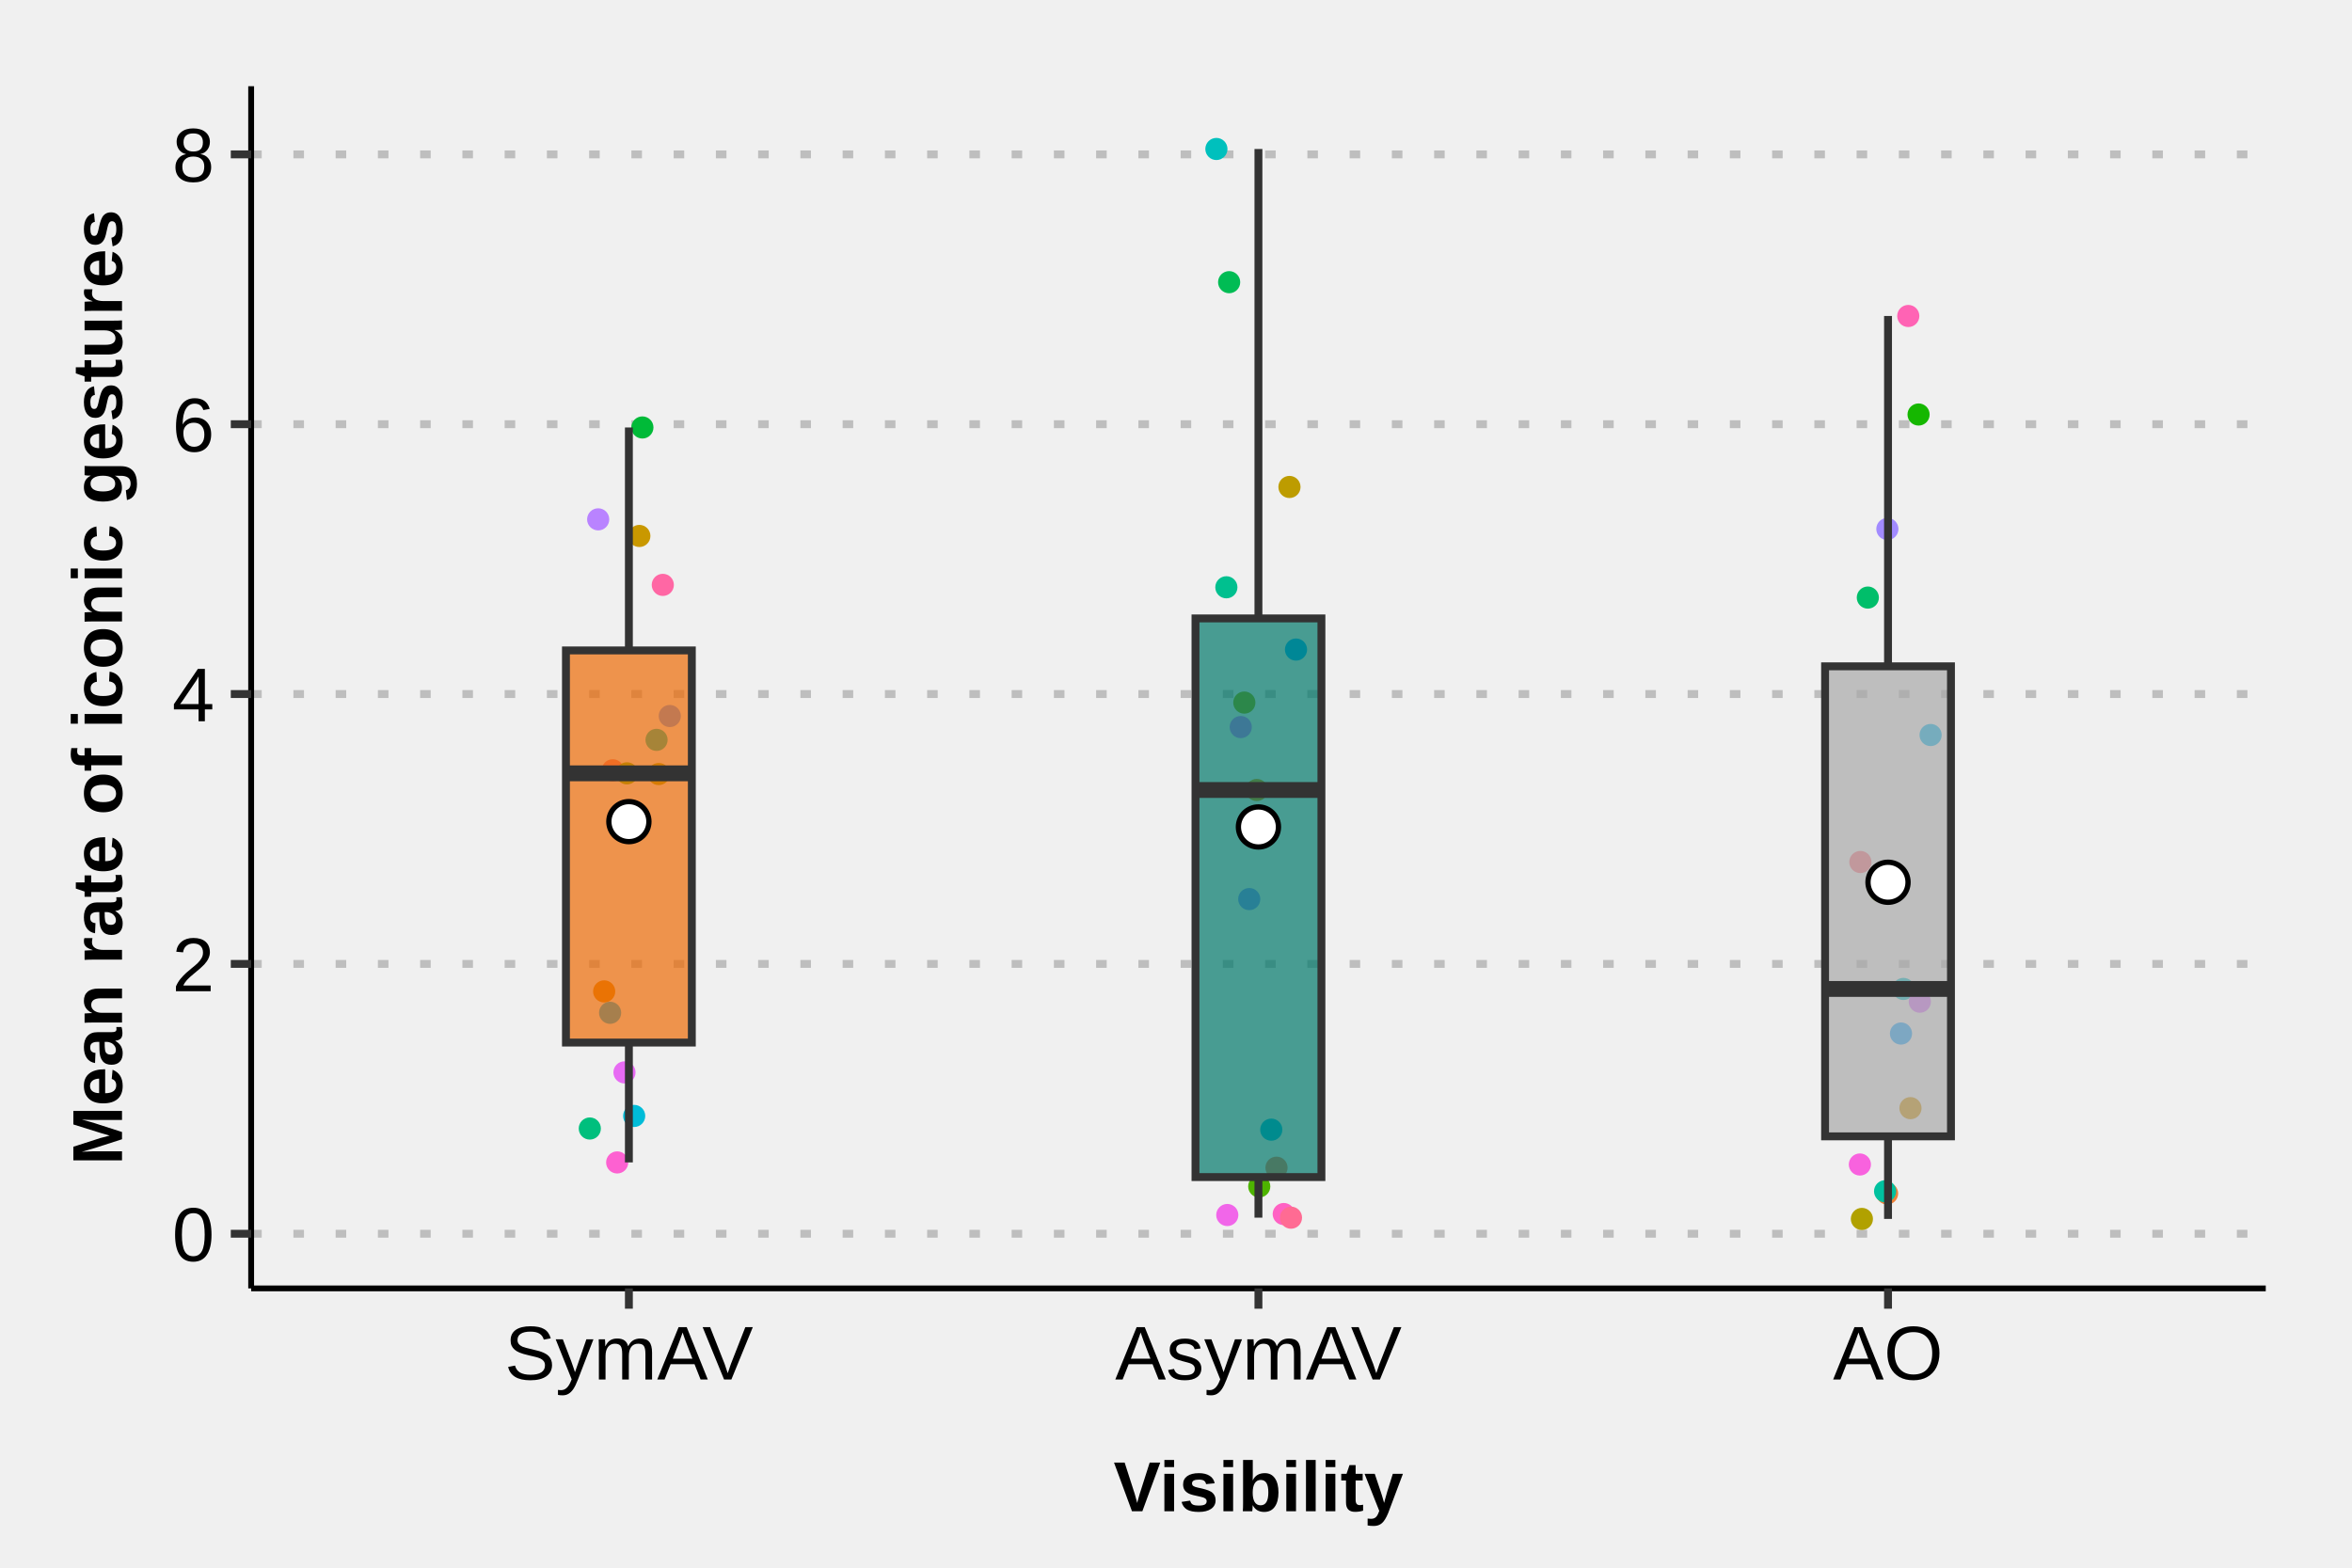
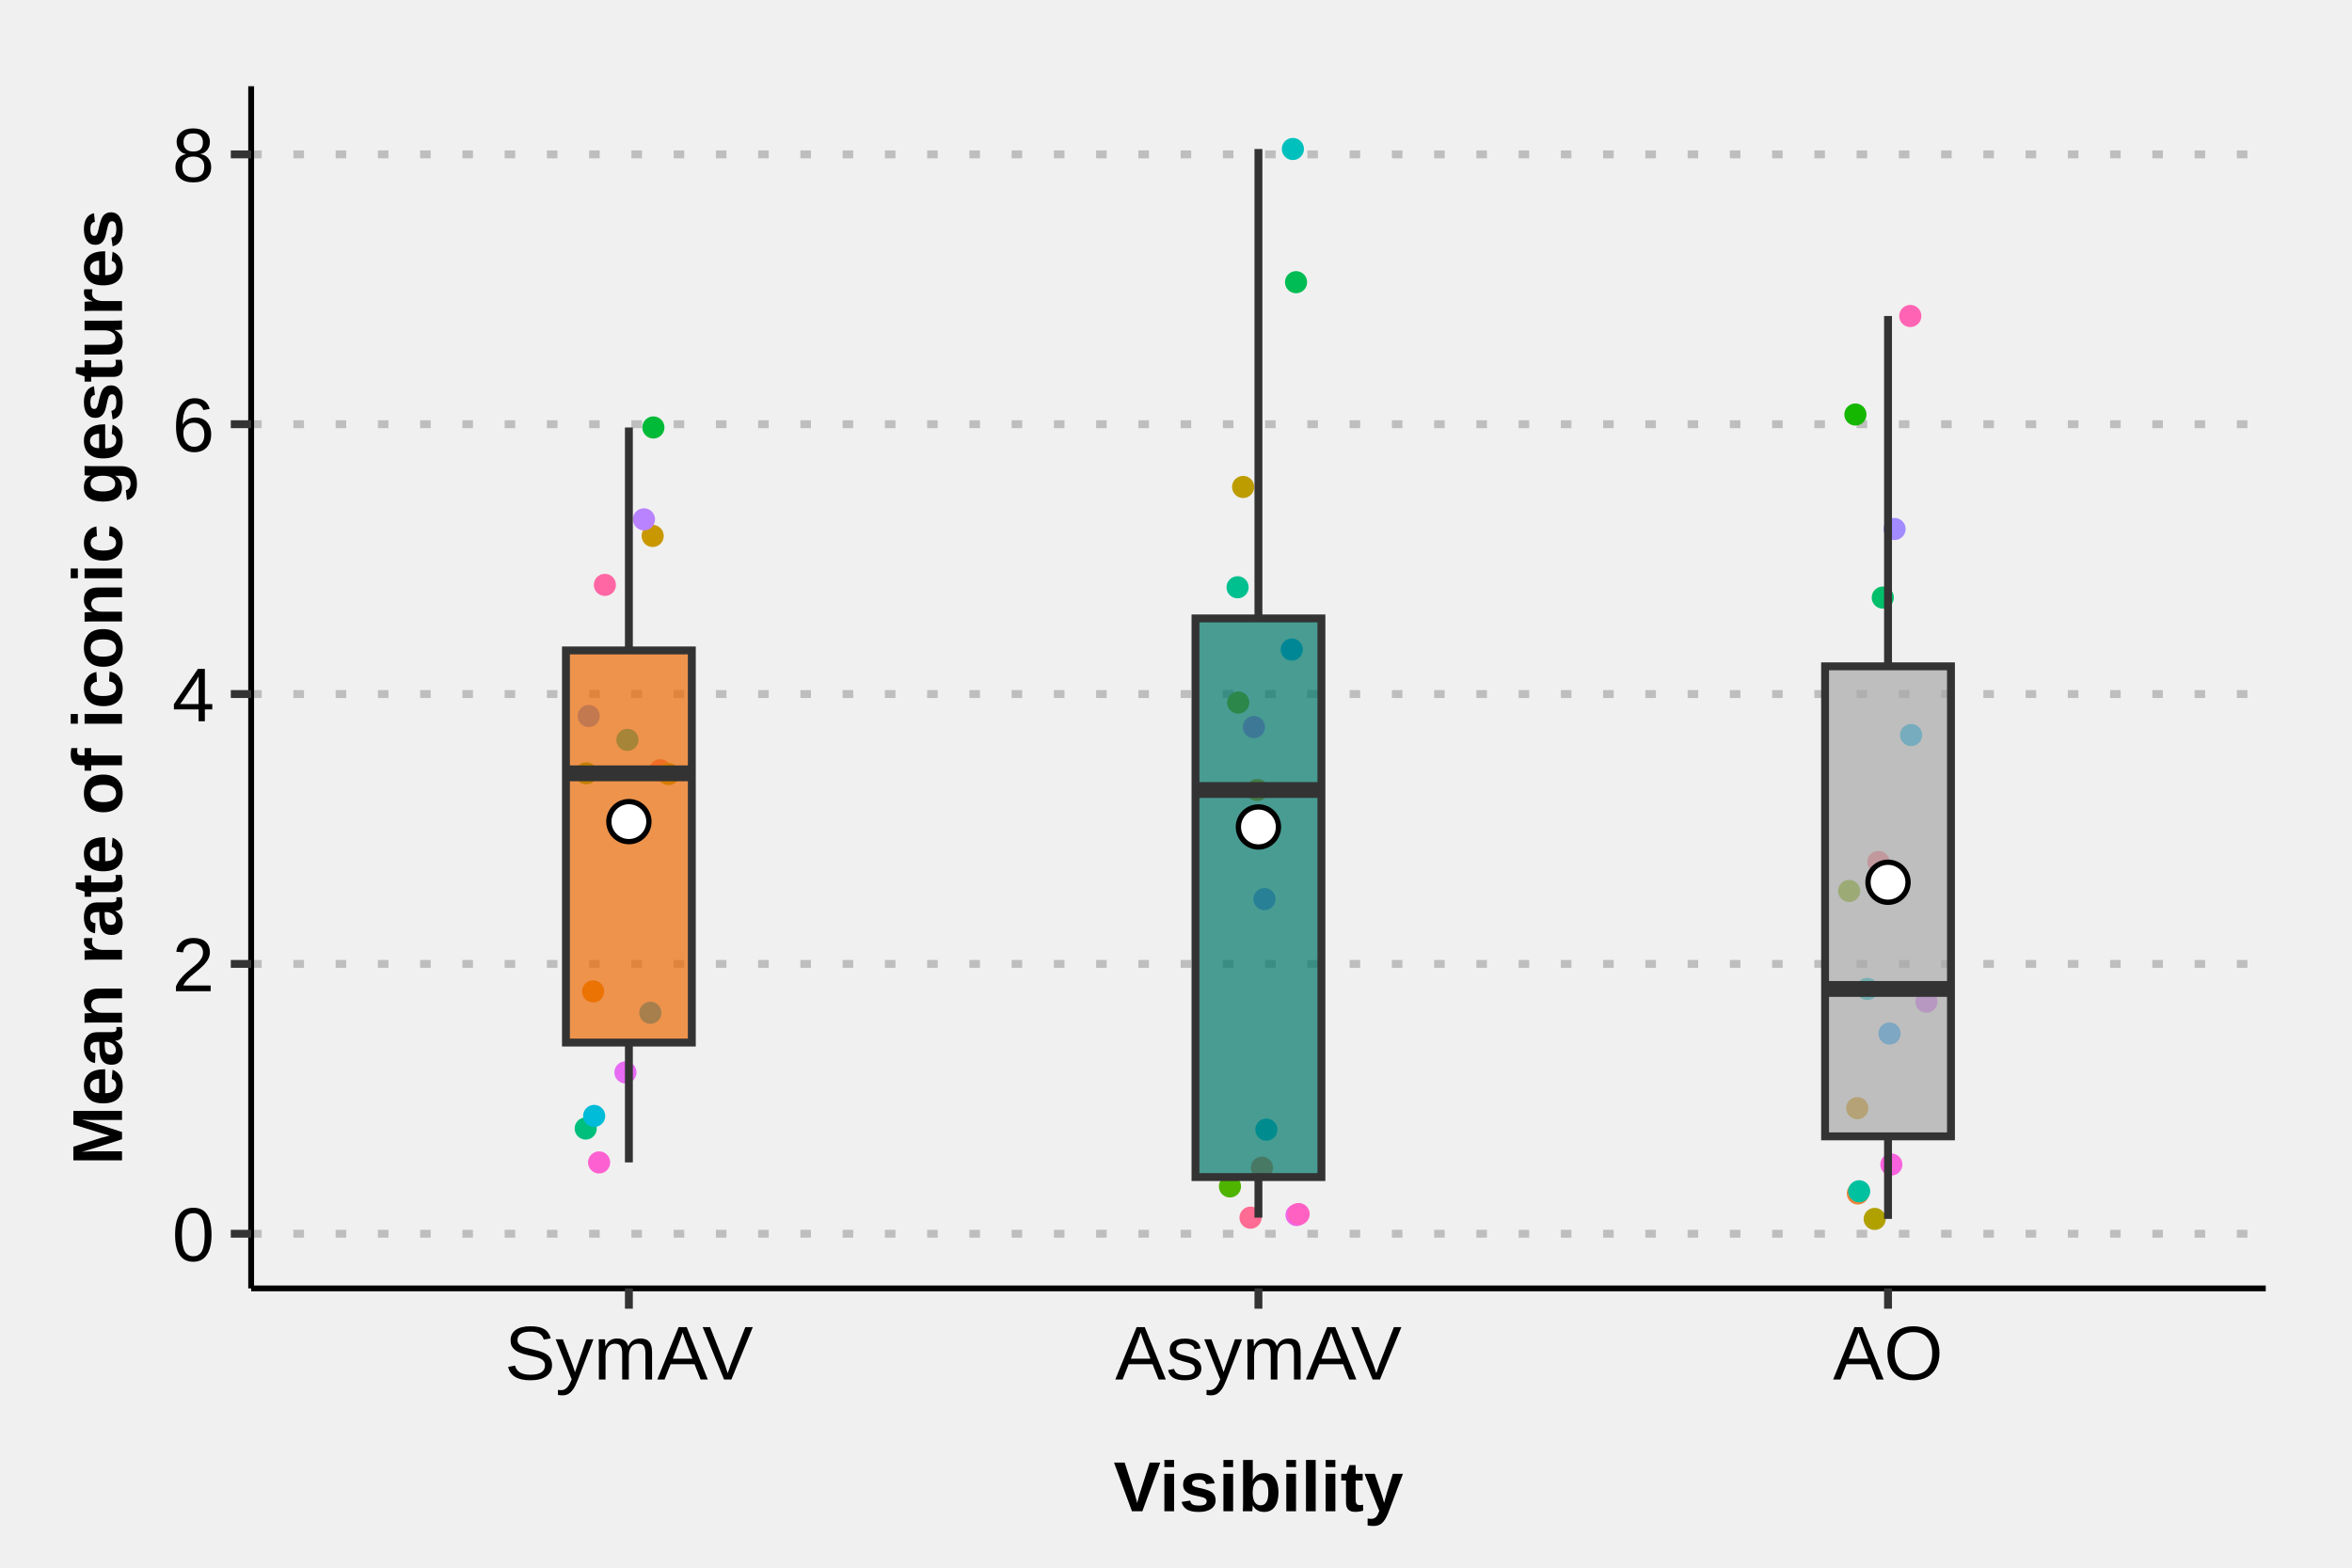
<svg xmlns="http://www.w3.org/2000/svg" width="432.00pt" height="288.00pt" viewBox="0 0 432.00 288.00">
  <g class="svglite">
    <defs>
      <style type="text/css">
    .svglite line, .svglite polyline, .svglite polygon, .svglite path, .svglite rect, .svglite circle {
      fill: none;
      stroke: #000000;
      stroke-linecap: round;
      stroke-linejoin: round;
      stroke-miterlimit: 10.00;
    }
    .svglite text {
      white-space: pre;
    }
    .svglite g.glyphgroup path {
      fill: inherit;
      stroke: none;
    }
  </style>
    </defs>
    <rect width="100%" height="100%" style="stroke: none; fill: none;" />
    <defs>
      <clipPath id="cpMC4wMHw0MzIuMDB8MC4wMHwyODguMDA=">
        <rect x="0.00" y="0.00" width="432.00" height="288.00" />
      </clipPath>
    </defs>
    <g clip-path="url(#cpMC4wMHw0MzIuMDB8MC4wMHwyODguMDA=)">
</g>
    <defs>
      <clipPath id="cpNDYuMTN8NDE2LjE2fDE1Ljg0fDIzNi42OQ==">
        <rect x="46.13" y="15.84" width="370.03" height="220.85" />
      </clipPath>
    </defs>
    <g clip-path="url(#cpNDYuMTN8NDE2LjE2fDE1Ljg0fDIzNi42OQ==)">
      <polyline points="46.13,226.65 416.16,226.65 " style="stroke-width: 1.45; stroke: #BEBEBE; stroke-dasharray: 1.94,5.82; stroke-linecap: butt;" />
      <polyline points="46.13,177.08 416.16,177.08 " style="stroke-width: 1.45; stroke: #BEBEBE; stroke-dasharray: 1.94,5.82; stroke-linecap: butt;" />
      <polyline points="46.13,127.50 416.16,127.50 " style="stroke-width: 1.45; stroke: #BEBEBE; stroke-dasharray: 1.94,5.82; stroke-linecap: butt;" />
      <polyline points="46.13,77.93 416.16,77.93 " style="stroke-width: 1.45; stroke: #BEBEBE; stroke-dasharray: 1.94,5.82; stroke-linecap: butt;" />
      <polyline points="46.13,28.36 416.16,28.36 " style="stroke-width: 1.45; stroke: #BEBEBE; stroke-dasharray: 1.94,5.82; stroke-linecap: butt;" />
-       <circle cx="112.55" cy="141.51" r="1.55" style="stroke-width: 0.97; stroke: #F8766D; fill: #F8766D;" />
-       <circle cx="234.46" cy="214.52" r="1.55" style="stroke-width: 0.97; stroke: #F27C56; fill: #F27C56;" />
-       <circle cx="346.61" cy="219.25" r="1.55" style="stroke-width: 0.97; stroke: #EC823A; fill: #EC823A;" />
-       <circle cx="110.97" cy="182.13" r="1.55" style="stroke-width: 0.97; stroke: #E58700; fill: #E58700;" />
-       <circle cx="230.83" cy="145.13" r="1.55" style="stroke-width: 0.97; stroke: #DC8D00; fill: #DC8D00;" />
-       <circle cx="350.90" cy="203.58" r="1.55" style="stroke-width: 0.97; stroke: #D39200; fill: #D39200;" />
-       <circle cx="117.43" cy="98.46" r="1.55" style="stroke-width: 0.97; stroke: #C99800; fill: #C99800;" />
-       <circle cx="236.84" cy="89.46" r="1.55" style="stroke-width: 0.97; stroke: #BD9C00; fill: #BD9C00;" />
-       <circle cx="341.98" cy="223.93" r="1.55" style="stroke-width: 0.97; stroke: #B1A100; fill: #B1A100;" />
-       <circle cx="120.99" cy="142.20" r="1.55" style="stroke-width: 0.97; stroke: #A3A500; fill: #A3A500;" />
-       <circle cx="228.55" cy="129.07" r="1.55" style="stroke-width: 0.97; stroke: #93AA00; fill: #93AA00;" />
-       <circle cx="345.24" cy="163.68" r="1.55" style="stroke-width: 0.97; stroke: #81AD00; fill: #81AD00;" />
-       <circle cx="115.15" cy="142.07" r="1.55" style="stroke-width: 0.97; stroke: #6BB100; fill: #6BB100;" />
-       <circle cx="231.29" cy="217.96" r="1.55" style="stroke-width: 0.97; stroke: #4EB400; fill: #4EB400;" />
-       <circle cx="352.39" cy="76.15" r="1.55" style="stroke-width: 0.97; stroke: #15B700; fill: #15B700;" />
-       <circle cx="117.99" cy="78.53" r="1.55" style="stroke-width: 0.97; stroke: #00BA38; fill: #00BA38;" />
-       <circle cx="225.76" cy="51.84" r="1.55" style="stroke-width: 0.97; stroke: #00BC54; fill: #00BC54;" />
-       <circle cx="343.07" cy="109.78" r="1.55" style="stroke-width: 0.97; stroke: #00BE6A; fill: #00BE6A;" />
-       <circle cx="108.33" cy="207.32" r="1.55" style="stroke-width: 0.97; stroke: #00BF7D; fill: #00BF7D;" />
-       <circle cx="225.25" cy="107.89" r="1.55" style="stroke-width: 0.97; stroke: #00C08F; fill: #00C08F;" />
-       <circle cx="346.24" cy="218.85" r="1.55" style="stroke-width: 0.97; stroke: #00C19F; fill: #00C19F;" />
-       <circle cx="120.59" cy="135.92" r="1.55" style="stroke-width: 0.97; stroke: #00C0AF; fill: #00C0AF;" />
-       <circle cx="223.42" cy="27.37" r="1.55" style="stroke-width: 0.97; stroke: #00C0BD; fill: #00C0BD;" />
-       <circle cx="349.61" cy="181.68" r="1.55" style="stroke-width: 0.97; stroke: #00BECB; fill: #00BECB;" />
-       <circle cx="116.48" cy="205.01" r="1.55" style="stroke-width: 0.97; stroke: #00BCD8; fill: #00BCD8;" />
-       <circle cx="233.50" cy="207.53" r="1.55" style="stroke-width: 0.97; stroke: #00B9E3; fill: #00B9E3;" />
-       <circle cx="354.60" cy="135.03" r="1.55" style="stroke-width: 0.97; stroke: #00B5EE; fill: #00B5EE;" />
-       <circle cx="112.06" cy="186.06" r="1.55" style="stroke-width: 0.97; stroke: #00B0F6; fill: #00B0F6;" />
-       <circle cx="238.04" cy="119.33" r="1.55" style="stroke-width: 0.97; stroke: #00AAFE; fill: #00AAFE;" />
-       <circle cx="349.16" cy="189.87" r="1.55" style="stroke-width: 0.97; stroke: #18A3FF; fill: #18A3FF;" />
-       <circle cx="123.02" cy="131.54" r="1.55" style="stroke-width: 0.97; stroke: #619CFF; fill: #619CFF;" />
-       <circle cx="229.45" cy="165.17" r="1.55" style="stroke-width: 0.97; stroke: #8694FF; fill: #8694FF;" />
-       <circle cx="346.66" cy="97.18" r="1.55" style="stroke-width: 0.97; stroke: #A28BFF; fill: #A28BFF;" />
-       <circle cx="109.87" cy="95.41" r="1.55" style="stroke-width: 0.97; stroke: #B983FF; fill: #B983FF;" />
-       <circle cx="227.89" cy="133.57" r="1.55" style="stroke-width: 0.97; stroke: #CB7AFF; fill: #CB7AFF;" />
-       <circle cx="352.62" cy="184.02" r="1.55" style="stroke-width: 0.97; stroke: #DB72FB; fill: #DB72FB;" />
-       <circle cx="114.70" cy="197.01" r="1.55" style="stroke-width: 0.97; stroke: #E76BF3; fill: #E76BF3;" />
-       <circle cx="225.42" cy="223.21" r="1.55" style="stroke-width: 0.97; stroke: #F166E9; fill: #F166E9;" />
-       <circle cx="341.61" cy="213.93" r="1.55" style="stroke-width: 0.97; stroke: #F862DE; fill: #F862DE;" />
-       <circle cx="113.36" cy="213.55" r="1.55" style="stroke-width: 0.97; stroke: #FD61D1; fill: #FD61D1;" />
-       <circle cx="235.79" cy="223.03" r="1.55" style="stroke-width: 0.97; stroke: #FF61C3; fill: #FF61C3;" />
-       <circle cx="350.50" cy="58.05" r="1.55" style="stroke-width: 0.97; stroke: #FF63B4; fill: #FF63B4;" />
-       <circle cx="121.74" cy="107.45" r="1.55" style="stroke-width: 0.97; stroke: #FF67A4; fill: #FF67A4;" />
-       <circle cx="237.12" cy="223.70" r="1.55" style="stroke-width: 0.97; stroke: #FF6B93; fill: #FF6B93;" />
-       <circle cx="341.70" cy="158.36" r="1.55" style="stroke-width: 0.97; stroke: #FC7181; fill: #FC7181;" />
+       <circle cx="121.25" cy="141.51" r="1.55" style="stroke-width: 0.97; stroke: #F8766D; fill: #F8766D;" />
+       <circle cx="231.78" cy="214.52" r="1.55" style="stroke-width: 0.97; stroke: #F27C56; fill: #F27C56;" />
+       <circle cx="341.24" cy="219.25" r="1.55" style="stroke-width: 0.97; stroke: #EC823A; fill: #EC823A;" />
+       <circle cx="108.94" cy="182.13" r="1.55" style="stroke-width: 0.97; stroke: #E58700; fill: #E58700;" />
+       <circle cx="230.92" cy="145.13" r="1.55" style="stroke-width: 0.97; stroke: #DC8D00; fill: #DC8D00;" />
+       <circle cx="341.13" cy="203.58" r="1.55" style="stroke-width: 0.97; stroke: #D39200; fill: #D39200;" />
+       <circle cx="119.88" cy="98.46" r="1.55" style="stroke-width: 0.97; stroke: #C99800; fill: #C99800;" />
+       <circle cx="228.33" cy="89.46" r="1.55" style="stroke-width: 0.97; stroke: #BD9C00; fill: #BD9C00;" />
+       <circle cx="344.33" cy="223.93" r="1.55" style="stroke-width: 0.97; stroke: #B1A100; fill: #B1A100;" />
+       <circle cx="122.79" cy="142.20" r="1.55" style="stroke-width: 0.97; stroke: #A3A500; fill: #A3A500;" />
+       <circle cx="227.43" cy="129.07" r="1.55" style="stroke-width: 0.97; stroke: #93AA00; fill: #93AA00;" />
+       <circle cx="339.64" cy="163.68" r="1.55" style="stroke-width: 0.97; stroke: #81AD00; fill: #81AD00;" />
+       <circle cx="107.67" cy="142.07" r="1.55" style="stroke-width: 0.97; stroke: #6BB100; fill: #6BB100;" />
+       <circle cx="225.91" cy="217.96" r="1.55" style="stroke-width: 0.97; stroke: #4EB400; fill: #4EB400;" />
+       <circle cx="340.79" cy="76.15" r="1.55" style="stroke-width: 0.97; stroke: #15B700; fill: #15B700;" />
+       <circle cx="120.01" cy="78.53" r="1.55" style="stroke-width: 0.97; stroke: #00BA38; fill: #00BA38;" />
+       <circle cx="238.05" cy="51.84" r="1.55" style="stroke-width: 0.97; stroke: #00BC54; fill: #00BC54;" />
+       <circle cx="345.82" cy="109.78" r="1.55" style="stroke-width: 0.97; stroke: #00BE6A; fill: #00BE6A;" />
+       <circle cx="107.58" cy="207.32" r="1.55" style="stroke-width: 0.97; stroke: #00BF7D; fill: #00BF7D;" />
+       <circle cx="227.31" cy="107.89" r="1.55" style="stroke-width: 0.97; stroke: #00C08F; fill: #00C08F;" />
+       <circle cx="341.48" cy="218.85" r="1.55" style="stroke-width: 0.97; stroke: #00C19F; fill: #00C19F;" />
+       <circle cx="115.24" cy="135.92" r="1.55" style="stroke-width: 0.97; stroke: #00C0AF; fill: #00C0AF;" />
+       <circle cx="237.47" cy="27.37" r="1.55" style="stroke-width: 0.97; stroke: #00C0BD; fill: #00C0BD;" />
+       <circle cx="342.98" cy="181.68" r="1.55" style="stroke-width: 0.97; stroke: #00BECB; fill: #00BECB;" />
+       <circle cx="109.13" cy="205.01" r="1.55" style="stroke-width: 0.97; stroke: #00BCD8; fill: #00BCD8;" />
+       <circle cx="232.60" cy="207.53" r="1.55" style="stroke-width: 0.97; stroke: #00B9E3; fill: #00B9E3;" />
+       <circle cx="351.02" cy="135.03" r="1.55" style="stroke-width: 0.97; stroke: #00B5EE; fill: #00B5EE;" />
+       <circle cx="119.45" cy="186.06" r="1.55" style="stroke-width: 0.97; stroke: #00B0F6; fill: #00B0F6;" />
+       <circle cx="237.26" cy="119.33" r="1.55" style="stroke-width: 0.97; stroke: #00AAFE; fill: #00AAFE;" />
+       <circle cx="347.06" cy="189.87" r="1.55" style="stroke-width: 0.97; stroke: #18A3FF; fill: #18A3FF;" />
+       <circle cx="108.13" cy="131.54" r="1.55" style="stroke-width: 0.97; stroke: #619CFF; fill: #619CFF;" />
+       <circle cx="232.25" cy="165.17" r="1.55" style="stroke-width: 0.97; stroke: #8694FF; fill: #8694FF;" />
+       <circle cx="347.98" cy="97.18" r="1.55" style="stroke-width: 0.97; stroke: #A28BFF; fill: #A28BFF;" />
+       <circle cx="118.28" cy="95.41" r="1.55" style="stroke-width: 0.97; stroke: #B983FF; fill: #B983FF;" />
+       <circle cx="230.31" cy="133.57" r="1.55" style="stroke-width: 0.97; stroke: #CB7AFF; fill: #CB7AFF;" />
+       <circle cx="353.83" cy="184.02" r="1.55" style="stroke-width: 0.97; stroke: #DB72FB; fill: #DB72FB;" />
+       <circle cx="114.88" cy="197.01" r="1.55" style="stroke-width: 0.97; stroke: #E76BF3; fill: #E76BF3;" />
+       <circle cx="238.14" cy="223.21" r="1.55" style="stroke-width: 0.97; stroke: #F166E9; fill: #F166E9;" />
+       <circle cx="347.39" cy="213.93" r="1.55" style="stroke-width: 0.97; stroke: #F862DE; fill: #F862DE;" />
+       <circle cx="110.04" cy="213.55" r="1.55" style="stroke-width: 0.97; stroke: #FD61D1; fill: #FD61D1;" />
+       <circle cx="238.52" cy="223.03" r="1.55" style="stroke-width: 0.97; stroke: #FF61C3; fill: #FF61C3;" />
+       <circle cx="350.87" cy="58.05" r="1.55" style="stroke-width: 0.97; stroke: #FF63B4; fill: #FF63B4;" />
+       <circle cx="111.10" cy="107.45" r="1.55" style="stroke-width: 0.97; stroke: #FF67A4; fill: #FF67A4;" />
+       <circle cx="229.69" cy="223.70" r="1.55" style="stroke-width: 0.97; stroke: #FF6B93; fill: #FF6B93;" />
+       <circle cx="345.02" cy="158.36" r="1.55" style="stroke-width: 0.97; stroke: #FC7181; fill: #FC7181;" />
      <line x1="115.51" y1="119.49" x2="115.51" y2="78.53" style="stroke-width: 1.45; stroke: #333333; stroke-linecap: butt;" />
      <line x1="115.51" y1="191.53" x2="115.51" y2="213.55" style="stroke-width: 1.45; stroke: #333333; stroke-linecap: butt;" />
      <polygon points="103.95,119.49 103.95,191.53 127.07,191.53 127.07,119.49 103.95,119.49 " style="stroke-width: 1.45; stroke: #333333; stroke-linecap: butt; stroke-linejoin: miter; fill: #ED6B06; fill-opacity: 0.70;" />
      <line x1="103.95" y1="142.07" x2="127.07" y2="142.07" style="stroke-width: 2.91; stroke: #333333; stroke-linecap: butt; stroke-linejoin: miter;" />
      <line x1="231.14" y1="113.61" x2="231.14" y2="27.37" style="stroke-width: 1.45; stroke: #333333; stroke-linecap: butt;" />
      <line x1="231.14" y1="216.24" x2="231.14" y2="223.70" style="stroke-width: 1.45; stroke: #333333; stroke-linecap: butt;" />
      <polygon points="219.58,113.61 219.58,216.24 242.71,216.24 242.71,113.61 219.58,113.61 " style="stroke-width: 1.45; stroke: #333333; stroke-linecap: butt; stroke-linejoin: miter; fill: #00786A; fill-opacity: 0.70;" />
      <line x1="219.58" y1="145.13" x2="242.71" y2="145.13" style="stroke-width: 2.91; stroke: #333333; stroke-linecap: butt; stroke-linejoin: miter;" />
      <line x1="346.78" y1="122.41" x2="346.78" y2="58.05" style="stroke-width: 1.45; stroke: #333333; stroke-linecap: butt;" />
      <line x1="346.78" y1="208.76" x2="346.78" y2="223.93" style="stroke-width: 1.45; stroke: #333333; stroke-linecap: butt;" />
      <polygon points="335.22,122.41 335.22,208.76 358.34,208.76 358.34,122.41 335.22,122.41 " style="stroke-width: 1.45; stroke: #333333; stroke-linecap: butt; stroke-linejoin: miter; fill: #A9A9A9; fill-opacity: 0.70;" />
      <line x1="335.22" y1="181.68" x2="358.34" y2="181.68" style="stroke-width: 2.91; stroke: #333333; stroke-linecap: butt; stroke-linejoin: miter;" />
      <circle cx="115.51" cy="150.94" r="3.68" style="stroke-width: 0.97; fill: #FFFFFF;" />
      <circle cx="231.14" cy="151.92" r="3.68" style="stroke-width: 0.97; fill: #FFFFFF;" />
      <circle cx="346.78" cy="162.08" r="3.68" style="stroke-width: 0.97; fill: #FFFFFF;" />
    </g>
    <g clip-path="url(#cpMC4wMHw0MzIuMDB8MC4wMHwyODguMDA=)">
      <polyline points="46.13,236.69 46.13,15.84 " style="stroke-width: 1.07; stroke-linecap: butt;" />
      <text x="39.40" y="231.66" text-anchor="end" style="font-size: 14.00px; font-family: &quot;Arial&quot;;" textLength="7.78px" lengthAdjust="spacingAndGlyphs">0</text>
      <text x="39.40" y="182.09" text-anchor="end" style="font-size: 14.00px; font-family: &quot;Arial&quot;;" textLength="7.78px" lengthAdjust="spacingAndGlyphs">2</text>
      <text x="39.40" y="132.51" text-anchor="end" style="font-size: 14.00px; font-family: &quot;Arial&quot;;" textLength="7.78px" lengthAdjust="spacingAndGlyphs">4</text>
      <text x="39.40" y="82.94" text-anchor="end" style="font-size: 14.00px; font-family: &quot;Arial&quot;;" textLength="7.78px" lengthAdjust="spacingAndGlyphs">6</text>
      <text x="39.40" y="33.37" text-anchor="end" style="font-size: 14.00px; font-family: &quot;Arial&quot;;" textLength="7.78px" lengthAdjust="spacingAndGlyphs">8</text>
      <polyline points="42.39,226.65 46.13,226.65 " style="stroke-width: 1.45; stroke: #333333; stroke-linecap: butt;" />
      <polyline points="42.39,177.08 46.13,177.08 " style="stroke-width: 1.45; stroke: #333333; stroke-linecap: butt;" />
      <polyline points="42.39,127.50 46.13,127.50 " style="stroke-width: 1.45; stroke: #333333; stroke-linecap: butt;" />
      <polyline points="42.39,77.93 46.13,77.93 " style="stroke-width: 1.45; stroke: #333333; stroke-linecap: butt;" />
      <polyline points="42.39,28.36 46.13,28.36 " style="stroke-width: 1.45; stroke: #333333; stroke-linecap: butt;" />
      <polyline points="46.13,236.69 416.16,236.69 " style="stroke-width: 1.07; stroke-linecap: butt;" />
      <polyline points="115.51,240.42 115.51,236.69 " style="stroke-width: 1.45; stroke: #333333; stroke-linecap: butt;" />
      <polyline points="231.14,240.42 231.14,236.69 " style="stroke-width: 1.45; stroke: #333333; stroke-linecap: butt;" />
      <polyline points="346.78,240.42 346.78,236.69 " style="stroke-width: 1.45; stroke: #333333; stroke-linecap: butt;" />
      <text x="115.51" y="253.43" text-anchor="middle" style="font-size: 14.00px; font-family: &quot;Arial&quot;;" textLength="45.66px" lengthAdjust="spacingAndGlyphs">SymAV</text>
      <text x="231.14" y="253.43" text-anchor="middle" style="font-size: 14.00px; font-family: &quot;Arial&quot;;" textLength="52.66px" lengthAdjust="spacingAndGlyphs">AsymAV</text>
      <text x="346.78" y="253.43" text-anchor="middle" style="font-size: 14.00px; font-family: &quot;Arial&quot;;" textLength="20.23px" lengthAdjust="spacingAndGlyphs">AO</text>
      <text x="231.14" y="277.63" text-anchor="middle" style="font-size: 13.00px; font-weight: bold; font-family: &quot;Arial&quot;;" textLength="53.22px" lengthAdjust="spacingAndGlyphs">Visibility</text>
      <text transform="translate(22.41,126.26) rotate(-90)" text-anchor="middle" style="font-size: 13.00px; font-weight: bold; font-family: &quot;Arial&quot;;" textLength="175.56px" lengthAdjust="spacingAndGlyphs">Mean rate of iconic gestures</text>
    </g>
  </g>
</svg>
